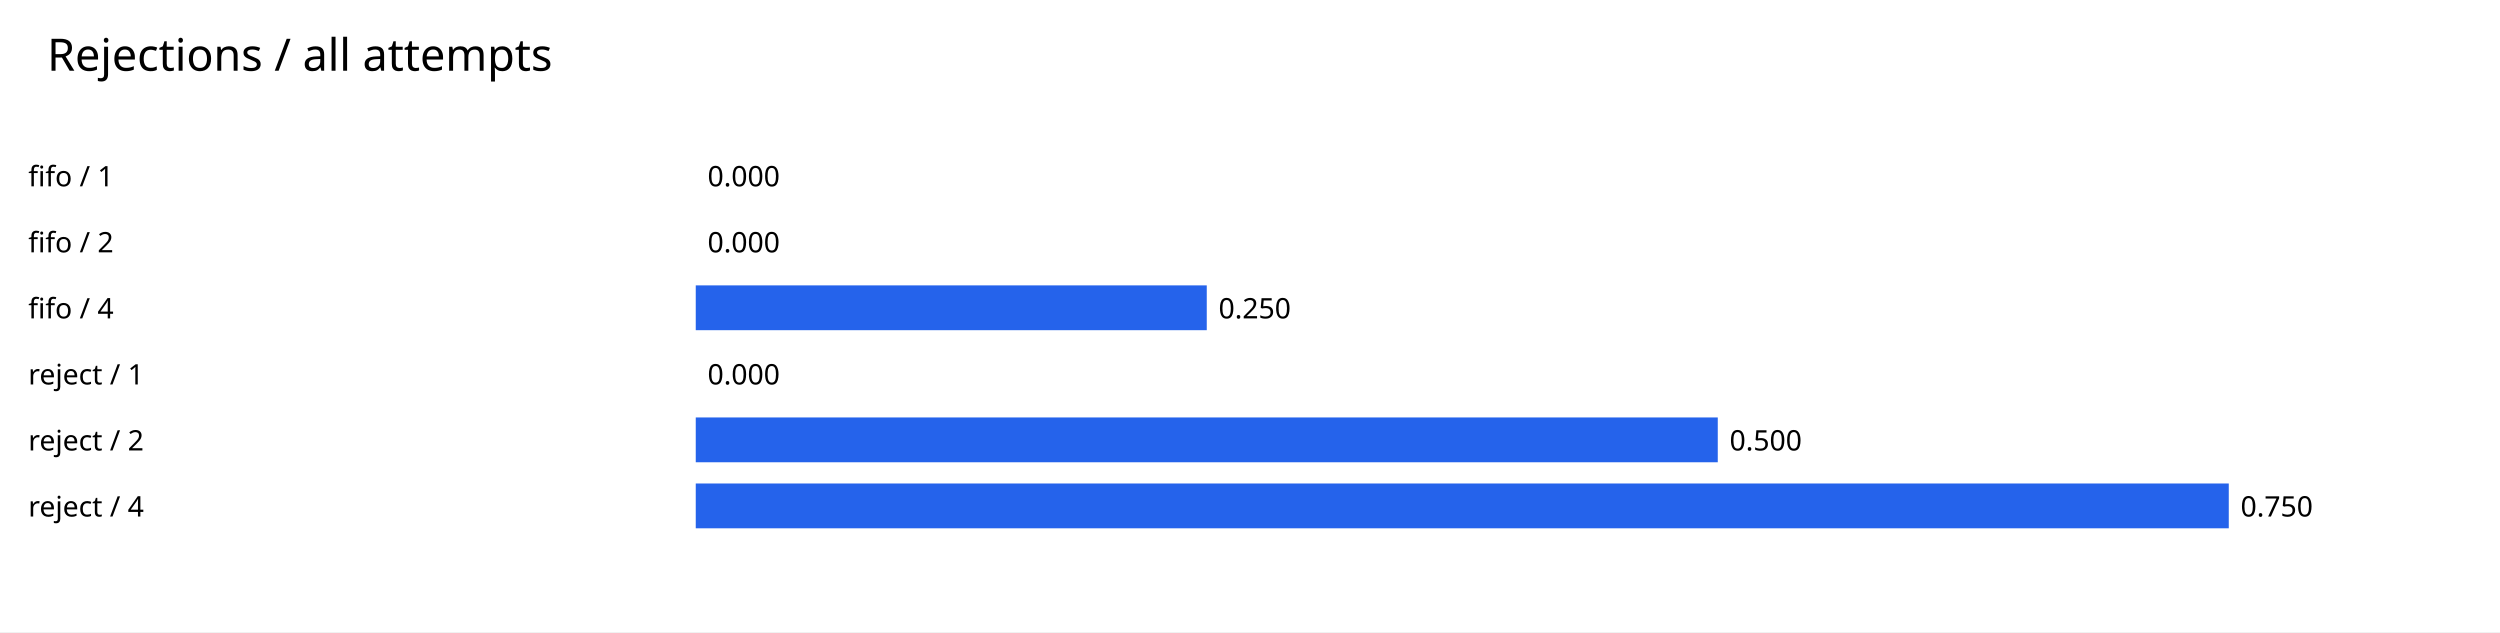
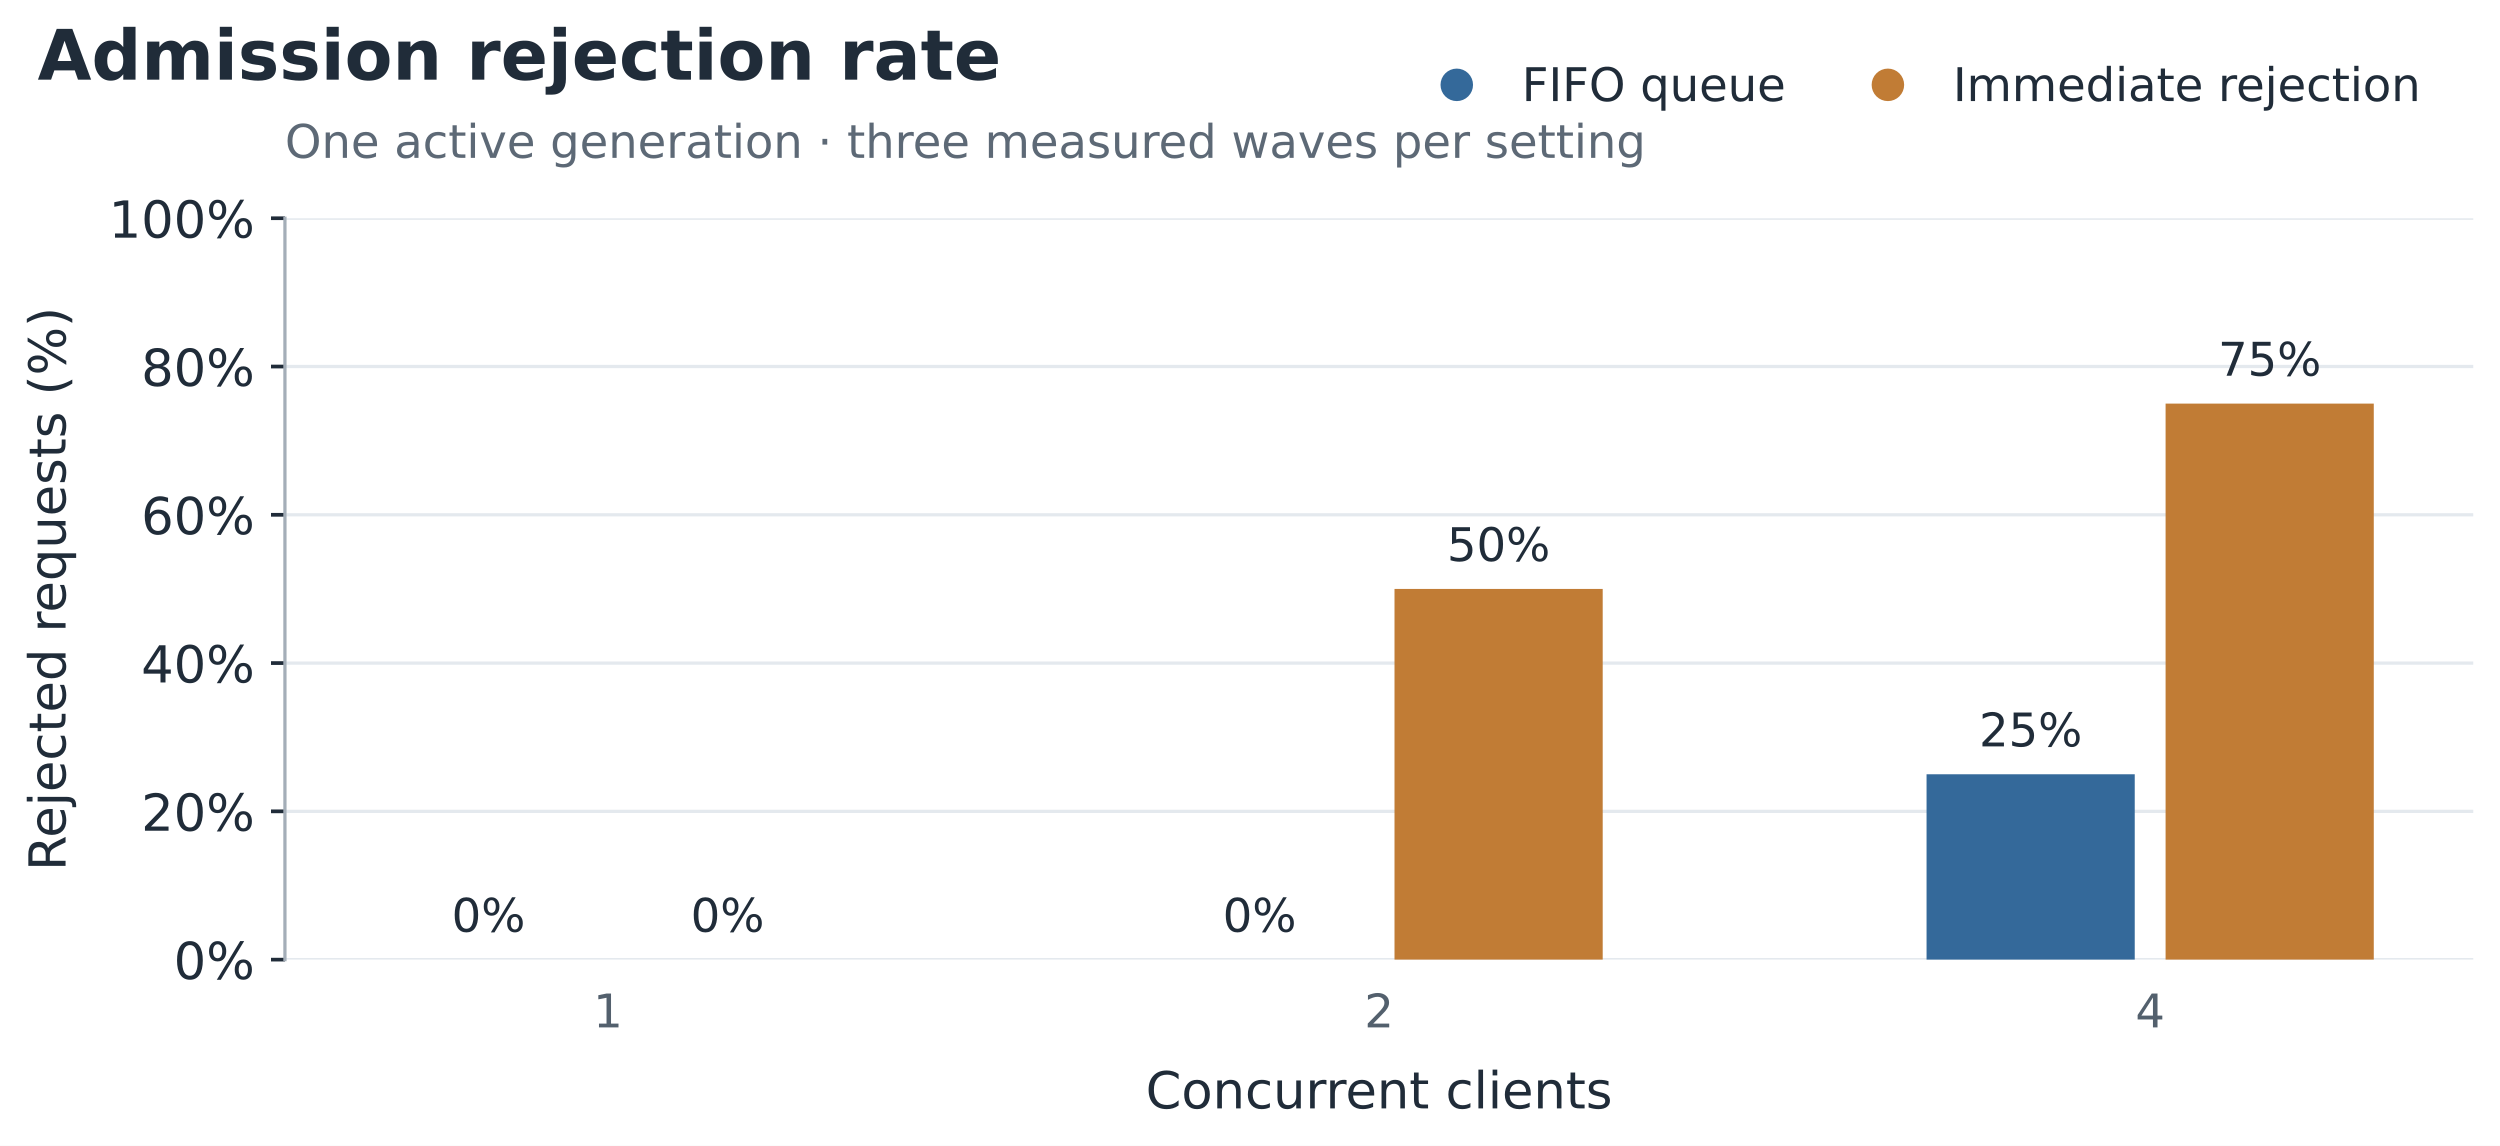
- <svg xmlns="http://www.w3.org/2000/svg" viewBox="0 0 1060 268" role="img">
-   <rect width="100%" height="100%" fill="white" />
-   <text x="20" y="30" font-family="sans-serif" font-size="19">Rejections / all attempts</text>
-   <text x="12" y="79" font-family="sans-serif" font-size="12">fifo / 1</text>
-   <rect x="295" y="65" width="0.0" height="19" fill="#2563eb" />
-   <text x="300.0" y="79" font-family="sans-serif" font-size="12">0.000</text>
-   <text x="12" y="107" font-family="sans-serif" font-size="12">fifo / 2</text>
-   <rect x="295" y="93" width="0.0" height="19" fill="#2563eb" />
-   <text x="300.0" y="107" font-family="sans-serif" font-size="12">0.000</text>
-   <text x="12" y="135" font-family="sans-serif" font-size="12">fifo / 4</text>
-   <rect x="295" y="121" width="216.667" height="19" fill="#2563eb" />
-   <text x="516.667" y="135" font-family="sans-serif" font-size="12">0.250</text>
-   <text x="12" y="163" font-family="sans-serif" font-size="12">reject / 1</text>
-   <rect x="295" y="149" width="0.0" height="19" fill="#2563eb" />
-   <text x="300.0" y="163" font-family="sans-serif" font-size="12">0.000</text>
-   <text x="12" y="191" font-family="sans-serif" font-size="12">reject / 2</text>
-   <rect x="295" y="177" width="433.333" height="19" fill="#2563eb" />
-   <text x="733.333" y="191" font-family="sans-serif" font-size="12">0.500</text>
-   <text x="12" y="219" font-family="sans-serif" font-size="12">reject / 4</text>
-   <rect x="295" y="205" width="650.0" height="19" fill="#2563eb" />
-   <text x="950.0" y="219" font-family="sans-serif" font-size="12">0.750</text>
+ <svg xmlns="http://www.w3.org/2000/svg" xmlns:xlink="http://www.w3.org/1999/xlink" width="538.32pt" height="246.72pt" viewBox="0 0 538.32 246.72" version="1.1" role="img" aria-labelledby="chart-title chart-description">
+   <defs>
+     <style type="text/css">*{stroke-linejoin: round; stroke-linecap: butt}</style>
+   </defs>
+   <g id="figure_1">
+     <g id="patch_1">
+       <path d="M 0 246.72  L 538.32 246.72  L 538.32 0  L 0 0  z " style="fill: #ffffff" />
+     </g>
+     <g id="axes_1">
+       <g id="patch_2">
+         <path d="M 61.354 206.635  L 532.56 206.635  L 532.56 46.993  L 61.354 46.993  z " style="fill: #ffffff" />
+       </g>
+       <g id="matplotlib.axis_1">
+         <g id="xtick_1">
+           <g id="line2d_1" />
+           <g id="text_1">
+             <text style="font-size: 10px; font-family: 'DejaVu Sans'; text-anchor: middle; fill: #53606d" x="130.922" y="221.234" transform="rotate(-0 130.9223 221.2339)">1</text>
+           </g>
+         </g>
+         <g id="xtick_2">
+           <g id="line2d_2" />
+           <g id="text_2">
+             <text style="font-size: 10px; font-family: 'DejaVu Sans'; text-anchor: middle; fill: #53606d" x="296.957" y="221.234" transform="rotate(-0 296.9567 221.2339)">2</text>
+           </g>
+         </g>
+         <g id="xtick_3">
+           <g id="line2d_3" />
+           <g id="text_3">
+             <text style="font-size: 10px; font-family: 'DejaVu Sans'; text-anchor: middle; fill: #53606d" x="462.991" y="221.234" transform="rotate(-0 462.9911 221.2339)">4</text>
+           </g>
+         </g>
+         <g id="text_4">
+           <text style="font-size: 11px; font-family: 'DejaVu Sans'; text-anchor: middle; fill: #202c39" x="296.957" y="238.672" transform="rotate(-0 296.9567 238.6719)">Concurrent clients</text>
+         </g>
+       </g>
+       <g id="matplotlib.axis_2">
+         <g id="ytick_1">
+           <g id="line2d_4">
+             <path d="M 61.354 206.635  L 532.56 206.635  " clip-path="url(#p97f15dbe2e)" style="fill: none; stroke: #e4e9ee; stroke-width: 0.7; stroke-linecap: square" />
+           </g>
+           <g id="line2d_5">
+             <defs>
+               <path id="m50d8c13703" d="M 0 0  L -3 0  " style="stroke: #202c39; stroke-width: 0.8" />
+             </defs>
+             <g>
+               <use xlink:href="#m50d8c13703" x="61.354" y="206.635" style="fill: #202c39; stroke: #202c39; stroke-width: 0.8" />
+             </g>
+           </g>
+           <g id="text_5">
+             <text style="font-size: 11px; font-family: 'DejaVu Sans'; text-anchor: end; fill: #202c39" x="54.854" y="210.815" transform="rotate(-0 54.85391 210.8146)">0%</text>
+           </g>
+         </g>
+         <g id="ytick_2">
+           <g id="line2d_6">
+             <path d="M 61.354 174.707  L 532.56 174.707  " clip-path="url(#p97f15dbe2e)" style="fill: none; stroke: #e4e9ee; stroke-width: 0.7; stroke-linecap: square" />
+           </g>
+           <g id="line2d_7">
+             <g>
+               <use xlink:href="#m50d8c13703" x="61.354" y="174.707" style="fill: #202c39; stroke: #202c39; stroke-width: 0.8" />
+             </g>
+           </g>
+           <g id="text_6">
+             <text style="font-size: 11px; font-family: 'DejaVu Sans'; text-anchor: end; fill: #202c39" x="54.854" y="178.886" transform="rotate(-0 54.85391 178.8862)">20%</text>
+           </g>
+         </g>
+         <g id="ytick_3">
+           <g id="line2d_8">
+             <path d="M 61.354 142.779  L 532.56 142.779  " clip-path="url(#p97f15dbe2e)" style="fill: none; stroke: #e4e9ee; stroke-width: 0.7; stroke-linecap: square" />
+           </g>
+           <g id="line2d_9">
+             <g>
+               <use xlink:href="#m50d8c13703" x="61.354" y="142.779" style="fill: #202c39; stroke: #202c39; stroke-width: 0.8" />
+             </g>
+           </g>
+           <g id="text_7">
+             <text style="font-size: 11px; font-family: 'DejaVu Sans'; text-anchor: end; fill: #202c39" x="54.854" y="146.958" transform="rotate(-0 54.85391 146.9577)">40%</text>
+           </g>
+         </g>
+         <g id="ytick_4">
+           <g id="line2d_10">
+             <path d="M 61.354 110.85  L 532.56 110.85  " clip-path="url(#p97f15dbe2e)" style="fill: none; stroke: #e4e9ee; stroke-width: 0.7; stroke-linecap: square" />
+           </g>
+           <g id="line2d_11">
+             <g>
+               <use xlink:href="#m50d8c13703" x="61.354" y="110.85" style="fill: #202c39; stroke: #202c39; stroke-width: 0.8" />
+             </g>
+           </g>
+           <g id="text_8">
+             <text style="font-size: 11px; font-family: 'DejaVu Sans'; text-anchor: end; fill: #202c39" x="54.854" y="115.029" transform="rotate(-0 54.85391 115.0293)">60%</text>
+           </g>
+         </g>
+         <g id="ytick_5">
+           <g id="line2d_12">
+             <path d="M 61.354 78.922  L 532.56 78.922  " clip-path="url(#p97f15dbe2e)" style="fill: none; stroke: #e4e9ee; stroke-width: 0.7; stroke-linecap: square" />
+           </g>
+           <g id="line2d_13">
+             <g>
+               <use xlink:href="#m50d8c13703" x="61.354" y="78.922" style="fill: #202c39; stroke: #202c39; stroke-width: 0.8" />
+             </g>
+           </g>
+           <g id="text_9">
+             <text style="font-size: 11px; font-family: 'DejaVu Sans'; text-anchor: end; fill: #202c39" x="54.854" y="83.101" transform="rotate(-0 54.85391 83.10087)">80%</text>
+           </g>
+         </g>
+         <g id="ytick_6">
+           <g id="line2d_14">
+             <path d="M 61.354 46.993  L 532.56 46.993  " clip-path="url(#p97f15dbe2e)" style="fill: none; stroke: #e4e9ee; stroke-width: 0.7; stroke-linecap: square" />
+           </g>
+           <g id="line2d_15">
+             <g>
+               <use xlink:href="#m50d8c13703" x="61.354" y="46.993" style="fill: #202c39; stroke: #202c39; stroke-width: 0.8" />
+             </g>
+           </g>
+           <g id="text_10">
+             <text style="font-size: 11px; font-family: 'DejaVu Sans'; text-anchor: end; fill: #202c39" x="54.854" y="51.172" transform="rotate(-0 54.85391 51.17243)">100%</text>
+           </g>
+         </g>
+         <g id="text_11">
+           <text style="font-size: 11px; font-family: 'DejaVu Sans'; text-anchor: middle; fill: #202c39" x="14.118" y="126.814" transform="rotate(-90 14.11828 126.8144)">Rejected requests (%)</text>
+         </g>
+       </g>
+       <g id="patch_3">
+         <path d="M 82.772 206.635  L 127.602 206.635  L 127.602 206.635  L 82.772 206.635  z " clip-path="url(#p97f15dbe2e)" style="fill: #34699a" />
+       </g>
+       <g id="patch_4">
+         <path d="M 248.807 206.635  L 293.636 206.635  L 293.636 206.635  L 248.807 206.635  z " clip-path="url(#p97f15dbe2e)" style="fill: #34699a" />
+       </g>
+       <g id="patch_5">
+         <path d="M 414.841 206.635  L 459.67 206.635  L 459.67 166.725  L 414.841 166.725  z " clip-path="url(#p97f15dbe2e)" style="fill: #34699a" />
+       </g>
+       <g id="patch_6">
+         <path d="M 134.243 206.635  L 179.072 206.635  L 179.072 206.635  L 134.243 206.635  z " clip-path="url(#p97f15dbe2e)" style="fill: #c17c35" />
+       </g>
+       <g id="patch_7">
+         <path d="M 300.277 206.635  L 345.107 206.635  L 345.107 126.814  L 300.277 126.814  z " clip-path="url(#p97f15dbe2e)" style="fill: #c17c35" />
+       </g>
+       <g id="patch_8">
+         <path d="M 466.312 206.635  L 511.141 206.635  L 511.141 86.904  L 466.312 86.904  z " clip-path="url(#p97f15dbe2e)" style="fill: #c17c35" />
+       </g>
+       <g id="patch_9">
+         <path d="M 61.354 206.635  L 61.354 46.993  " style="fill: none; stroke: #a4aeb8; stroke-width: 0.7; stroke-linejoin: miter; stroke-linecap: square" />
+       </g>
+       <g id="text_12">
+         <text style="font-size: 10px; font-family: 'DejaVu Sans'; text-anchor: middle; fill: #202c39" x="105.187" y="200.635" transform="rotate(-0 105.187 200.6355)">0%</text>
+       </g>
+       <g id="text_13">
+         <text style="font-size: 10px; font-family: 'DejaVu Sans'; text-anchor: middle; fill: #202c39" x="271.221" y="200.635" transform="rotate(-0 271.2214 200.6355)">0%</text>
+       </g>
+       <g id="text_14">
+         <text style="font-size: 10px; font-family: 'DejaVu Sans'; text-anchor: middle; fill: #202c39" x="437.256" y="160.725" transform="rotate(-0 437.2558 160.7249)">25%</text>
+       </g>
+       <g id="text_15">
+         <text style="font-size: 10px; font-family: 'DejaVu Sans'; text-anchor: middle; fill: #202c39" x="156.658" y="200.635" transform="rotate(-0 156.6576 200.6355)">0%</text>
+       </g>
+       <g id="text_16">
+         <text style="font-size: 10px; font-family: 'DejaVu Sans'; text-anchor: middle; fill: #202c39" x="322.692" y="120.814" transform="rotate(-0 322.692 120.8144)">50%</text>
+       </g>
+       <g id="text_17">
+         <text style="font-size: 10px; font-family: 'DejaVu Sans'; text-anchor: middle; fill: #202c39" x="488.726" y="80.904" transform="rotate(-0 488.7264 80.90383)">75%</text>
+       </g>
+       <g id="text_18">
+         <text style="font-size: 10px; font-family: 'DejaVu Sans'; text-anchor: start; fill: #5d6976" x="61.354" y="33.993" transform="rotate(-0 61.35391 33.99329)">One active generation · three measured waves per setting</text>
+       </g>
+     </g>
+     <g id="text_19">
+       <text style="font-weight: 700; font-size: 15px; font-family: 'DejaVu Sans'; text-anchor: start; fill: #202c39" x="8.088" y="17.158" transform="rotate(-0 8.08776 17.15766)">Admission rejection rate</text>
+     </g>
+     <g id="legend_1">
+       <g id="line2d_16">
+         <defs>
+           <path id="m67c05d2fc0" d="M 0 3  C 0.796 3 1.559 2.684 2.121 2.121  C 2.684 1.559 3 0.796 3 0  C 3 -0.796 2.684 -1.559 2.121 -2.121  C 1.559 -2.684 0.796 -3 0 -3  C -0.796 -3 -1.559 -2.684 -2.121 -2.121  C -2.684 -1.559 -3 -0.796 -3 0  C -3 0.796 -2.684 1.559 -2.121 2.121  C -1.559 2.684 -0.796 3 0 3  z " style="stroke: #34699a" />
+         </defs>
+         <g>
+           <use xlink:href="#m67c05d2fc0" x="313.685" y="18.27" style="fill: #34699a; stroke: #34699a" />
+         </g>
+       </g>
+       <g id="text_20">
+         <text style="font-size: 10px; font-family: 'DejaVu Sans'; text-anchor: start; fill: #202c39" x="327.685" y="21.77" transform="rotate(-0 327.6849 21.7702)">FIFO queue</text>
+       </g>
+       <g id="line2d_17">
+         <defs>
+           <path id="m6ff540359f" d="M 0 3  C 0.796 3 1.559 2.684 2.121 2.121  C 2.684 1.559 3 0.796 3 0  C 3 -0.796 2.684 -1.559 2.121 -2.121  C 1.559 -2.684 0.796 -3 0 -3  C -0.796 -3 -1.559 -2.684 -2.121 -2.121  C -2.684 -1.559 -3 -0.796 -3 0  C -3 0.796 -2.684 1.559 -2.121 2.121  C -1.559 2.684 -0.796 3 0 3  z " style="stroke: #c17c35" />
+         </defs>
+         <g>
+           <use xlink:href="#m6ff540359f" x="406.518" y="18.27" style="fill: #c17c35; stroke: #c17c35" />
+         </g>
+       </g>
+       <g id="text_21">
+         <text style="font-size: 10px; font-family: 'DejaVu Sans'; text-anchor: start; fill: #202c39" x="420.518" y="21.77" transform="rotate(-0 420.5177 21.7702)">Immediate rejection</text>
+       </g>
+     </g>
+   </g>
+   <defs>
+     <clipPath id="p97f15dbe2e">
+       <rect x="61.354" y="46.993" width="471.206" height="159.642" />
+     </clipPath>
+   </defs>
</svg>
